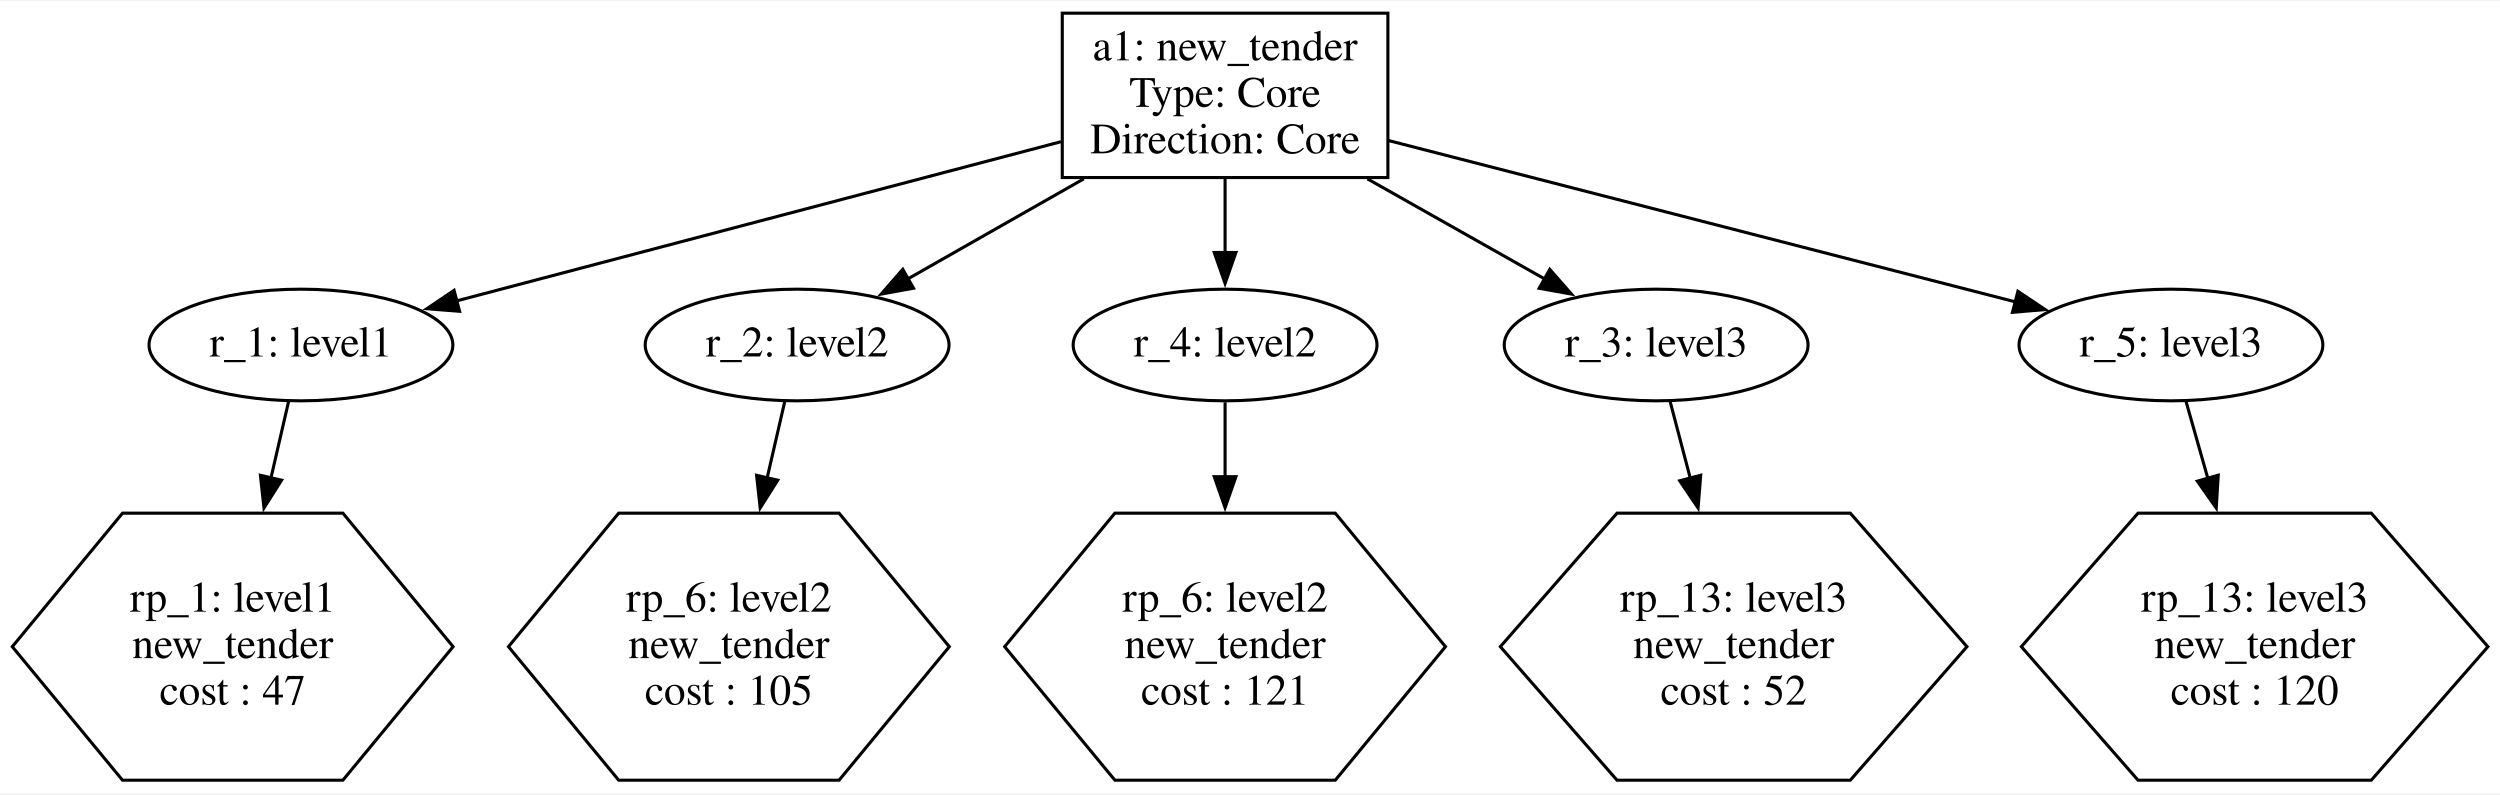
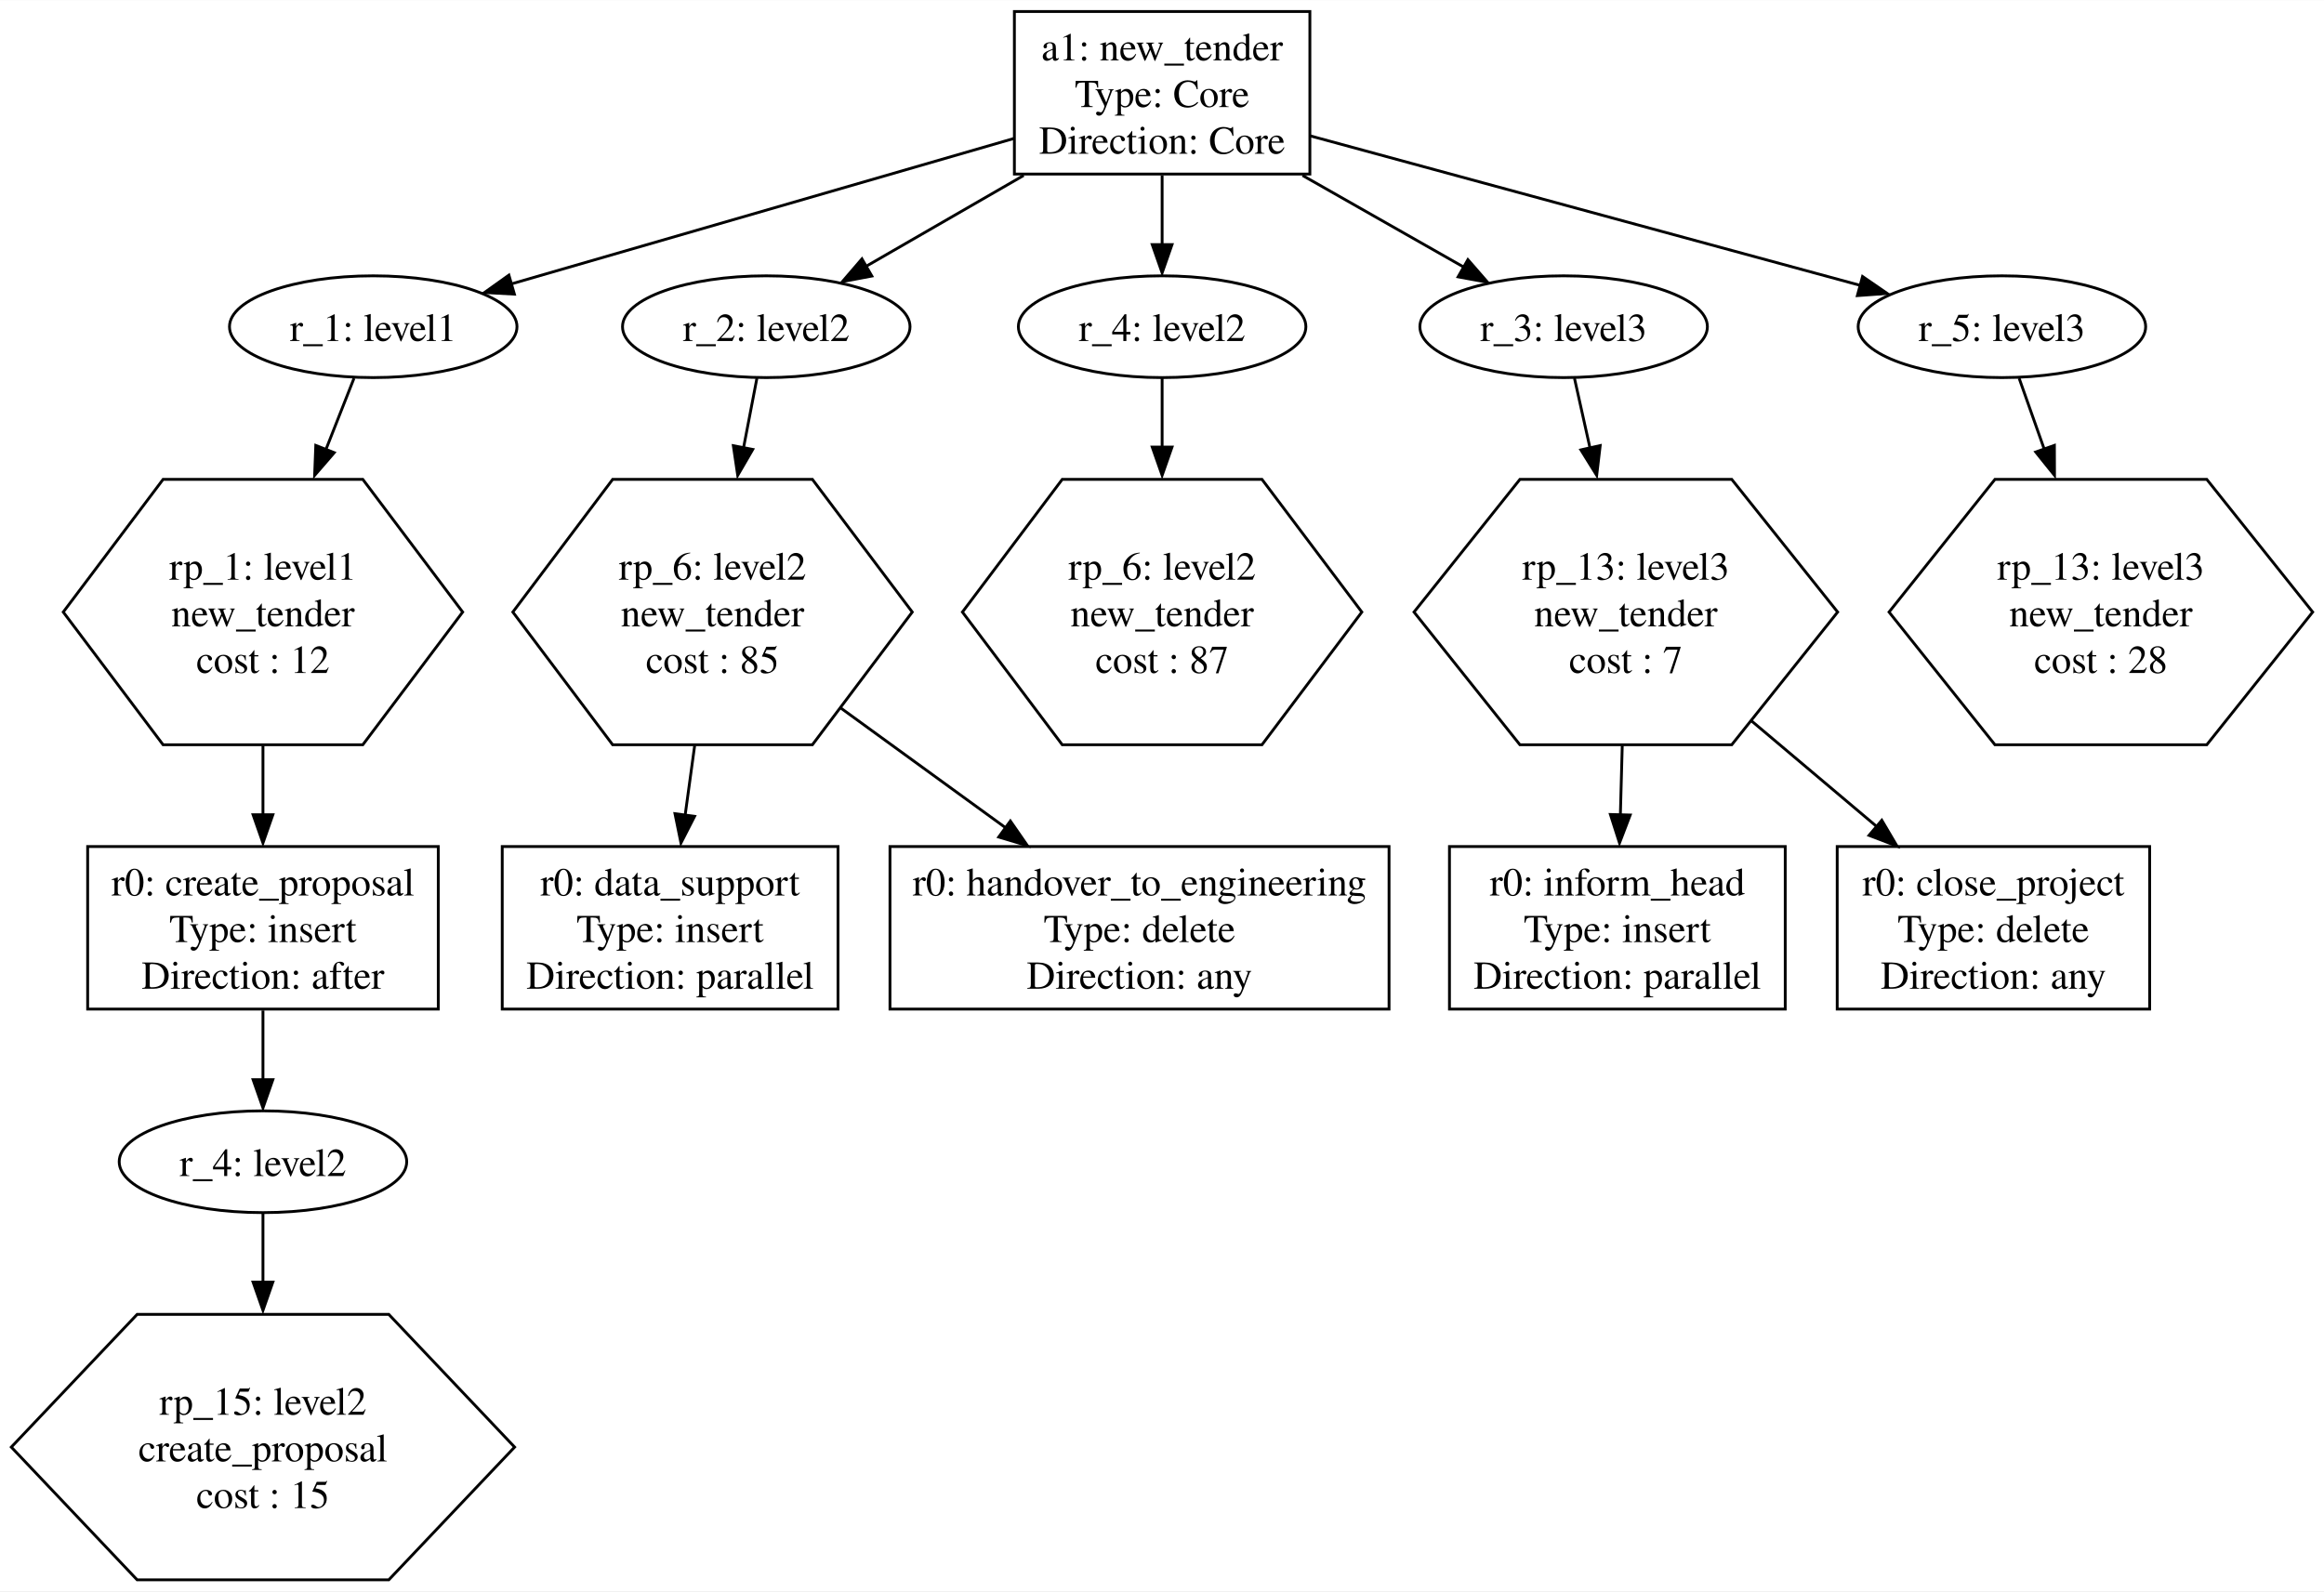
- <svg xmlns="http://www.w3.org/2000/svg" width="806pt" height="256pt" viewBox="0.00 0.00 806.15 255.55">
-   <g id="graph0" class="graph" transform="scale(1 1) rotate(0) translate(4 251.55)">
-     <polygon fill="white" stroke="none" points="-4,4 -4,-251.55 802.15,-251.55 802.15,4 -4,4" />
+ <svg xmlns="http://www.w3.org/2000/svg" width="822pt" height="563pt" viewBox="0.00 0.00 821.91 562.79">
+   <g id="graph0" class="graph" transform="scale(1 1) rotate(0) translate(4 558.79)">
+     <polygon fill="white" stroke="none" points="-4,4 -4,-558.79 817.91,-558.79 817.91,4 -4,4" />
    <g id="node1" class="node">
-       <polygon fill="none" stroke="black" points="443.54,-247.55 338.54,-247.55 338.54,-194.55 443.54,-194.55 443.54,-247.55" />
-       <text text-anchor="middle" x="391.04" y="-232.35" font-family="Times,serif" font-size="14.00">a1: new_tender </text>
-       <text text-anchor="middle" x="391.04" y="-217.35" font-family="Times,serif" font-size="14.00"> Type: Core </text>
-       <text text-anchor="middle" x="391.04" y="-202.35" font-family="Times,serif" font-size="14.00"> Direction: Core</text>
+       <polygon fill="none" stroke="black" points="459.25,-554.79 354.75,-554.79 354.75,-497.29 459.25,-497.29 459.25,-554.79" />
+       <text text-anchor="middle" x="407" y="-537.49" font-family="Times,serif" font-size="14.00">a1: new_tender </text>
+       <text text-anchor="middle" x="407" y="-520.99" font-family="Times,serif" font-size="14.00"> Type: Core </text>
+       <text text-anchor="middle" x="407" y="-504.49" font-family="Times,serif" font-size="14.00"> Direction: Core</text>
    </g>
    <g id="node2" class="node">
-       <ellipse fill="none" stroke="black" cx="93.04" cy="-140.55" rx="48.99" ry="18" />
-       <text text-anchor="middle" x="93.04" y="-136.85" font-family="Times,serif" font-size="14.00">r_1: level1</text>
+       <ellipse fill="none" stroke="black" cx="128" cy="-443.29" rx="50.84" ry="18" />
+       <text text-anchor="middle" x="128" y="-438.24" font-family="Times,serif" font-size="14.00">r_1: level1</text>
    </g>
    <g id="edge1" class="edge">
-       <path fill="none" stroke="black" d="M338.1,-206.1C282.98,-191.59 197.29,-169.01 143.21,-154.77" />
-       <polygon fill="black" stroke="black" points="144.2,-151.41 133.64,-152.25 142.42,-158.18 144.2,-151.41" />
+       <path fill="none" stroke="black" d="M354.52,-509.86C303.49,-495.09 226.59,-472.83 176.84,-458.43" />
+       <polygon fill="black" stroke="black" points="177.92,-454.81 167.35,-455.39 175.98,-461.54 177.92,-454.81" />
+     </g>
+     <g id="node7" class="node">
+       <ellipse fill="none" stroke="black" cx="267" cy="-443.29" rx="50.84" ry="18" />
+       <text text-anchor="middle" x="267" y="-438.24" font-family="Times,serif" font-size="14.00">r_2: level2</text>
+     </g>
+     <g id="edge6" class="edge">
+       <path fill="none" stroke="black" d="M358.03,-496.8C339.71,-486.23 319.26,-474.44 302.4,-464.71" />
+       <polygon fill="black" stroke="black" points="304.34,-461.21 293.93,-459.25 300.84,-467.28 304.34,-461.21" />
+     </g>
+     <g id="node11" class="node">
+       <ellipse fill="none" stroke="black" cx="407" cy="-443.29" rx="50.84" ry="18" />
+       <text text-anchor="middle" x="407" y="-438.24" font-family="Times,serif" font-size="14.00">r_4: level2</text>
+     </g>
+     <g id="edge10" class="edge">
+       <path fill="none" stroke="black" d="M407,-496.8C407,-488.86 407,-480.22 407,-472.29" />
+       <polygon fill="black" stroke="black" points="410.5,-472.34 407,-462.34 403.5,-472.34 410.5,-472.34" />
+     </g>
+     <g id="node13" class="node">
+       <ellipse fill="none" stroke="black" cx="549" cy="-443.29" rx="50.84" ry="18" />
+       <text text-anchor="middle" x="549" y="-438.24" font-family="Times,serif" font-size="14.00">r_3: level3</text>
+     </g>
+     <g id="edge12" class="edge">
+       <path fill="none" stroke="black" d="M456.66,-496.8C475.56,-486.06 496.67,-474.05 513.94,-464.23" />
+       <polygon fill="black" stroke="black" points="515.14,-467.01 522.1,-459.02 511.67,-460.92 515.14,-467.01" />
+     </g>
+     <g id="node17" class="node">
+       <ellipse fill="none" stroke="black" cx="704" cy="-443.29" rx="50.84" ry="18" />
+       <text text-anchor="middle" x="704" y="-438.24" font-family="Times,serif" font-size="14.00">r_5: level3</text>
+     </g>
+     <g id="edge16" class="edge">
+       <path fill="none" stroke="black" d="M459.41,-510.79C514.37,-495.85 600.09,-472.55 654.09,-457.86" />
+       <polygon fill="black" stroke="black" points="654.71,-461.05 663.44,-455.05 652.88,-454.29 654.71,-461.05" />
+     </g>
+     <g id="node3" class="node">
+       <polygon fill="none" stroke="black" points="159.63,-342.35 124.31,-389.29 53.68,-389.29 18.37,-342.35 53.68,-295.4 124.31,-295.4 159.63,-342.35" />
+       <text text-anchor="middle" x="89" y="-353.8" font-family="Times,serif" font-size="14.00">rp_1: level1 </text>
+       <text text-anchor="middle" x="89" y="-337.3" font-family="Times,serif" font-size="14.00"> new_tender </text>
+       <text text-anchor="middle" x="89" y="-320.8" font-family="Times,serif" font-size="14.00"> cost : 12</text>
+     </g>
+     <g id="edge2" class="edge">
+       <path fill="none" stroke="black" d="M121.2,-425.06C118.35,-417.82 114.86,-408.95 111.23,-399.76" />
+       <polygon fill="black" stroke="black" points="114.2,-398.73 107.27,-390.71 107.68,-401.3 114.2,-398.73" />
    </g>
    <g id="node4" class="node">
-       <ellipse fill="none" stroke="black" cx="253.04" cy="-140.55" rx="48.99" ry="18" />
-       <text text-anchor="middle" x="253.04" y="-136.85" font-family="Times,serif" font-size="14.00">r_2: level2</text>
+       <polygon fill="none" stroke="black" points="151,-259.4 27,-259.4 27,-201.9 151,-201.9 151,-259.4" />
+       <text text-anchor="middle" x="89" y="-242.1" font-family="Times,serif" font-size="14.00">r0: create_proposal </text>
+       <text text-anchor="middle" x="89" y="-225.6" font-family="Times,serif" font-size="14.00"> Type: insert </text>
+       <text text-anchor="middle" x="89" y="-209.1" font-family="Times,serif" font-size="14.00"> Direction: after</text>
    </g>
    <g id="edge3" class="edge">
-       <path fill="none" stroke="black" d="M345.47,-194.13C326.96,-183.6 305.9,-171.62 288.56,-161.76" />
-       <polygon fill="black" stroke="black" points="290.57,-158.87 280.15,-156.97 287.11,-164.96 290.57,-158.87" />
+       <path fill="none" stroke="black" d="M89,-295.14C89,-286.94 89,-278.48 89,-270.51" />
+       <polygon fill="black" stroke="black" points="92.5,-270.65 89,-260.65 85.5,-270.65 92.5,-270.65" />
+     </g>
+     <g id="node5" class="node">
+       <ellipse fill="none" stroke="black" cx="89" cy="-147.9" rx="50.84" ry="18" />
+       <text text-anchor="middle" x="89" y="-142.85" font-family="Times,serif" font-size="14.00">r_4: level2</text>
+     </g>
+     <g id="edge4" class="edge">
+       <path fill="none" stroke="black" d="M89,-201.4C89,-193.46 89,-184.82 89,-176.89" />
+       <polygon fill="black" stroke="black" points="92.5,-176.94 89,-166.94 85.5,-176.94 92.5,-176.94" />
    </g>
    <g id="node6" class="node">
-       <ellipse fill="none" stroke="black" cx="391.04" cy="-140.55" rx="48.99" ry="18" />
-       <text text-anchor="middle" x="391.04" y="-136.85" font-family="Times,serif" font-size="14.00">r_4: level2</text>
+       <polygon fill="none" stroke="black" points="178,-46.95 133.5,-93.9 44.5,-93.9 0,-46.95 44.5,0 133.5,0 178,-46.95" />
+       <text text-anchor="middle" x="89" y="-58.4" font-family="Times,serif" font-size="14.00">rp_15: level2 </text>
+       <text text-anchor="middle" x="89" y="-41.9" font-family="Times,serif" font-size="14.00"> create_proposal </text>
+       <text text-anchor="middle" x="89" y="-25.4" font-family="Times,serif" font-size="14.00"> cost : 15</text>
    </g>
    <g id="edge5" class="edge">
-       <path fill="none" stroke="black" d="M391.04,-194.34C391.04,-186.62 391.04,-178.11 391.04,-170.21" />
-       <polygon fill="black" stroke="black" points="394.54,-170.39 391.04,-160.39 387.54,-170.39 394.54,-170.39" />
+       <path fill="none" stroke="black" d="M89,-129.66C89,-122.65 89,-114.12 89,-105.24" />
+       <polygon fill="black" stroke="black" points="92.5,-105.32 89,-95.32 85.5,-105.32 92.5,-105.32" />
    </g>
    <g id="node8" class="node">
-       <ellipse fill="none" stroke="black" cx="530.04" cy="-140.55" rx="48.99" ry="18" />
-       <text text-anchor="middle" x="530.04" y="-136.85" font-family="Times,serif" font-size="14.00">r_3: level3</text>
+       <polygon fill="none" stroke="black" points="318.63,-342.35 283.31,-389.29 212.68,-389.29 177.37,-342.35 212.68,-295.4 283.31,-295.4 318.63,-342.35" />
+       <text text-anchor="middle" x="248" y="-353.8" font-family="Times,serif" font-size="14.00">rp_6: level2 </text>
+       <text text-anchor="middle" x="248" y="-337.3" font-family="Times,serif" font-size="14.00"> new_tender </text>
+       <text text-anchor="middle" x="248" y="-320.8" font-family="Times,serif" font-size="14.00"> cost : 85</text>
    </g>
    <g id="edge7" class="edge">
-       <path fill="none" stroke="black" d="M436.93,-194.13C455.58,-183.6 476.79,-171.62 494.25,-161.76" />
-       <polygon fill="black" stroke="black" points="495.75,-164.93 502.73,-156.97 492.31,-158.84 495.75,-164.93" />
+       <path fill="none" stroke="black" d="M263.69,-425.06C262.33,-417.97 260.67,-409.33 258.94,-400.34" />
+       <polygon fill="black" stroke="black" points="262.22,-399.88 256.9,-390.71 255.35,-401.2 262.22,-399.88" />
+     </g>
+     <g id="node9" class="node">
+       <polygon fill="none" stroke="black" points="292.37,-259.4 173.62,-259.4 173.62,-201.9 292.37,-201.9 292.37,-259.4" />
+       <text text-anchor="middle" x="233" y="-242.1" font-family="Times,serif" font-size="14.00">r0: data_support </text>
+       <text text-anchor="middle" x="233" y="-225.6" font-family="Times,serif" font-size="14.00"> Type: insert </text>
+       <text text-anchor="middle" x="233" y="-209.1" font-family="Times,serif" font-size="14.00"> Direction: parallel</text>
+     </g>
+     <g id="edge8" class="edge">
+       <path fill="none" stroke="black" d="M241.68,-295.14C240.56,-286.94 239.4,-278.48 238.31,-270.51" />
+       <polygon fill="black" stroke="black" points="241.65,-270.08 236.83,-260.65 234.71,-271.03 241.65,-270.08" />
    </g>
    <g id="node10" class="node">
-       <ellipse fill="none" stroke="black" cx="696.04" cy="-140.55" rx="48.99" ry="18" />
-       <text text-anchor="middle" x="696.04" y="-136.85" font-family="Times,serif" font-size="14.00">r_5: level3</text>
+       <polygon fill="none" stroke="black" points="487.25,-259.4 310.75,-259.4 310.75,-201.9 487.25,-201.9 487.25,-259.4" />
+       <text text-anchor="middle" x="399" y="-242.1" font-family="Times,serif" font-size="14.00">r0: handover_to_engineering </text>
+       <text text-anchor="middle" x="399" y="-225.6" font-family="Times,serif" font-size="14.00"> Type: delete </text>
+       <text text-anchor="middle" x="399" y="-209.1" font-family="Times,serif" font-size="14.00"> Direction: any</text>
    </g>
    <g id="edge9" class="edge">
-       <path fill="none" stroke="black" d="M443.81,-206.46C500.6,-191.85 590.23,-168.78 645.95,-154.44" />
-       <polygon fill="black" stroke="black" points="646.69,-157.86 655.5,-151.98 644.94,-151.09 646.69,-157.86" />
+       <path fill="none" stroke="black" d="M293.3,-308.43C311.67,-295.09 332.89,-279.68 351.47,-266.17" />
+       <polygon fill="black" stroke="black" points="353.33,-268.43 359.36,-259.72 349.21,-262.76 353.33,-268.43" />
    </g>
-     <g id="node3" class="node">
-       <polygon fill="none" stroke="black" points="142.11,-43.27 106.57,-86.32 35.5,-86.32 -0.04,-43.27 35.5,-0.22 106.57,-0.22 142.11,-43.27" />
-       <text text-anchor="middle" x="71.04" y="-54.57" font-family="Times,serif" font-size="14.00">rp_1: level1 </text>
-       <text text-anchor="middle" x="71.04" y="-39.57" font-family="Times,serif" font-size="14.00"> new_tender </text>
-       <text text-anchor="middle" x="71.04" y="-24.57" font-family="Times,serif" font-size="14.00"> cost : 47</text>
+     <g id="node12" class="node">
+       <polygon fill="none" stroke="black" points="477.63,-342.35 442.31,-389.29 371.68,-389.29 336.37,-342.35 371.68,-295.4 442.31,-295.4 477.63,-342.35" />
+       <text text-anchor="middle" x="407" y="-353.8" font-family="Times,serif" font-size="14.00">rp_6: level2 </text>
+       <text text-anchor="middle" x="407" y="-337.3" font-family="Times,serif" font-size="14.00"> new_tender </text>
+       <text text-anchor="middle" x="407" y="-320.8" font-family="Times,serif" font-size="14.00"> cost : 87</text>
    </g>
-     <g id="edge2" class="edge">
-       <path fill="none" stroke="black" d="M89.1,-122.52C87.45,-115.36 85.43,-106.61 83.35,-97.58" />
-       <polygon fill="black" stroke="black" points="86.79,-96.96 81.13,-88 79.97,-98.53 86.79,-96.96" />
+     <g id="edge11" class="edge">
+       <path fill="none" stroke="black" d="M407,-425.06C407,-418.05 407,-409.52 407,-400.64" />
+       <polygon fill="black" stroke="black" points="410.5,-400.71 407,-390.71 403.5,-400.71 410.5,-400.71" />
    </g>
-     <g id="node5" class="node">
-       <polygon fill="none" stroke="black" points="302.11,-43.27 266.57,-86.32 195.5,-86.32 159.96,-43.27 195.5,-0.22 266.57,-0.22 302.11,-43.27" />
-       <text text-anchor="middle" x="231.04" y="-54.57" font-family="Times,serif" font-size="14.00">rp_6: level2 </text>
-       <text text-anchor="middle" x="231.04" y="-39.57" font-family="Times,serif" font-size="14.00"> new_tender </text>
-       <text text-anchor="middle" x="231.04" y="-24.57" font-family="Times,serif" font-size="14.00"> cost : 105</text>
+     <g id="node14" class="node">
+       <polygon fill="none" stroke="black" points="645.91,-342.35 608.45,-389.29 533.54,-389.29 496.08,-342.35 533.54,-295.4 608.45,-295.4 645.91,-342.35" />
+       <text text-anchor="middle" x="571" y="-353.8" font-family="Times,serif" font-size="14.00">rp_13: level3 </text>
+       <text text-anchor="middle" x="571" y="-337.3" font-family="Times,serif" font-size="14.00"> new_tender </text>
+       <text text-anchor="middle" x="571" y="-320.8" font-family="Times,serif" font-size="14.00"> cost : 7</text>
    </g>
-     <g id="edge4" class="edge">
-       <path fill="none" stroke="black" d="M249.1,-122.52C247.45,-115.36 245.43,-106.61 243.35,-97.58" />
-       <polygon fill="black" stroke="black" points="246.79,-96.96 241.13,-88 239.97,-98.53 246.79,-96.96" />
+     <g id="edge13" class="edge">
+       <path fill="none" stroke="black" d="M552.83,-425.06C554.41,-417.97 556.33,-409.33 558.33,-400.34" />
+       <polygon fill="black" stroke="black" points="561.93,-401.24 560.69,-390.71 555.1,-399.72 561.93,-401.24" />
    </g>
-     <g id="node7" class="node">
-       <polygon fill="none" stroke="black" points="462.11,-43.27 426.57,-86.32 355.5,-86.32 319.96,-43.27 355.5,-0.22 426.57,-0.22 462.11,-43.27" />
-       <text text-anchor="middle" x="391.04" y="-54.57" font-family="Times,serif" font-size="14.00">rp_6: level2 </text>
-       <text text-anchor="middle" x="391.04" y="-39.57" font-family="Times,serif" font-size="14.00"> new_tender </text>
-       <text text-anchor="middle" x="391.04" y="-24.57" font-family="Times,serif" font-size="14.00"> cost : 121</text>
+     <g id="node15" class="node">
+       <polygon fill="none" stroke="black" points="627.37,-259.4 508.62,-259.4 508.62,-201.9 627.37,-201.9 627.37,-259.4" />
+       <text text-anchor="middle" x="568" y="-242.1" font-family="Times,serif" font-size="14.00">r0: inform_head </text>
+       <text text-anchor="middle" x="568" y="-225.6" font-family="Times,serif" font-size="14.00"> Type: insert </text>
+       <text text-anchor="middle" x="568" y="-209.1" font-family="Times,serif" font-size="14.00"> Direction: parallel</text>
    </g>
-     <g id="edge6" class="edge">
-       <path fill="none" stroke="black" d="M391.04,-122.07C391.04,-115.13 391.04,-106.72 391.04,-98.05" />
-       <polygon fill="black" stroke="black" points="394.54,-98.09 391.04,-88.09 387.54,-98.09 394.54,-98.09" />
+     <g id="edge14" class="edge">
+       <path fill="none" stroke="black" d="M569.73,-295.14C569.51,-286.94 569.28,-278.48 569.06,-270.51" />
+       <polygon fill="black" stroke="black" points="572.54,-270.55 568.76,-260.65 565.54,-270.74 572.54,-270.55" />
    </g>
-     <g id="node9" class="node">
-       <polygon fill="none" stroke="black" points="630.27,-43.27 592.65,-86.32 517.42,-86.32 479.8,-43.27 517.42,-0.22 592.65,-0.22 630.27,-43.27" />
-       <text text-anchor="middle" x="555.04" y="-54.57" font-family="Times,serif" font-size="14.00">rp_13: level3 </text>
-       <text text-anchor="middle" x="555.04" y="-39.57" font-family="Times,serif" font-size="14.00"> new_tender </text>
-       <text text-anchor="middle" x="555.04" y="-24.57" font-family="Times,serif" font-size="14.00"> cost : 52</text>
+     <g id="node16" class="node">
+       <polygon fill="none" stroke="black" points="756.25,-259.4 645.75,-259.4 645.75,-201.9 756.25,-201.9 756.25,-259.4" />
+       <text text-anchor="middle" x="701" y="-242.1" font-family="Times,serif" font-size="14.00">r0: close_project </text>
+       <text text-anchor="middle" x="701" y="-225.6" font-family="Times,serif" font-size="14.00"> Type: delete </text>
+       <text text-anchor="middle" x="701" y="-209.1" font-family="Times,serif" font-size="14.00"> Direction: any</text>
    </g>
-     <g id="edge8" class="edge">
-       <path fill="none" stroke="black" d="M534.5,-122.52C536.38,-115.36 538.68,-106.61 541.05,-97.58" />
-       <polygon fill="black" stroke="black" points="544.41,-98.55 543.56,-87.99 537.64,-96.77 544.41,-98.55" />
+     <g id="edge15" class="edge">
+       <path fill="none" stroke="black" d="M615.37,-303.9C629.76,-291.76 645.65,-278.35 659.8,-266.41" />
+       <polygon fill="black" stroke="black" points="661.52,-268.7 666.9,-259.57 657,-263.35 661.52,-268.7" />
    </g>
-     <g id="node11" class="node">
-       <polygon fill="none" stroke="black" points="798.27,-43.27 760.65,-86.32 685.42,-86.32 647.8,-43.27 685.42,-0.22 760.65,-0.22 798.27,-43.27" />
-       <text text-anchor="middle" x="723.04" y="-54.57" font-family="Times,serif" font-size="14.00">rp_13: level3 </text>
-       <text text-anchor="middle" x="723.04" y="-39.57" font-family="Times,serif" font-size="14.00"> new_tender </text>
-       <text text-anchor="middle" x="723.04" y="-24.57" font-family="Times,serif" font-size="14.00"> cost : 120</text>
+     <g id="node18" class="node">
+       <polygon fill="none" stroke="black" points="813.91,-342.35 776.45,-389.29 701.54,-389.29 664.08,-342.35 701.54,-295.4 776.45,-295.4 813.91,-342.35" />
+       <text text-anchor="middle" x="739" y="-353.8" font-family="Times,serif" font-size="14.00">rp_13: level3 </text>
+       <text text-anchor="middle" x="739" y="-337.3" font-family="Times,serif" font-size="14.00"> new_tender </text>
+       <text text-anchor="middle" x="739" y="-320.8" font-family="Times,serif" font-size="14.00"> cost : 28</text>
    </g>
-     <g id="edge10" class="edge">
-       <path fill="none" stroke="black" d="M700.86,-122.52C702.89,-115.36 705.37,-106.61 707.93,-97.58" />
-       <polygon fill="black" stroke="black" points="711.29,-98.56 710.65,-87.98 704.55,-96.65 711.29,-98.56" />
+     <g id="edge17" class="edge">
+       <path fill="none" stroke="black" d="M710.09,-425.06C712.63,-417.9 715.73,-409.14 718.94,-400.05" />
+       <polygon fill="black" stroke="black" points="722.56,-401.31 722.6,-390.71 715.96,-398.97 722.56,-401.31" />
    </g>
  </g>
</svg>
